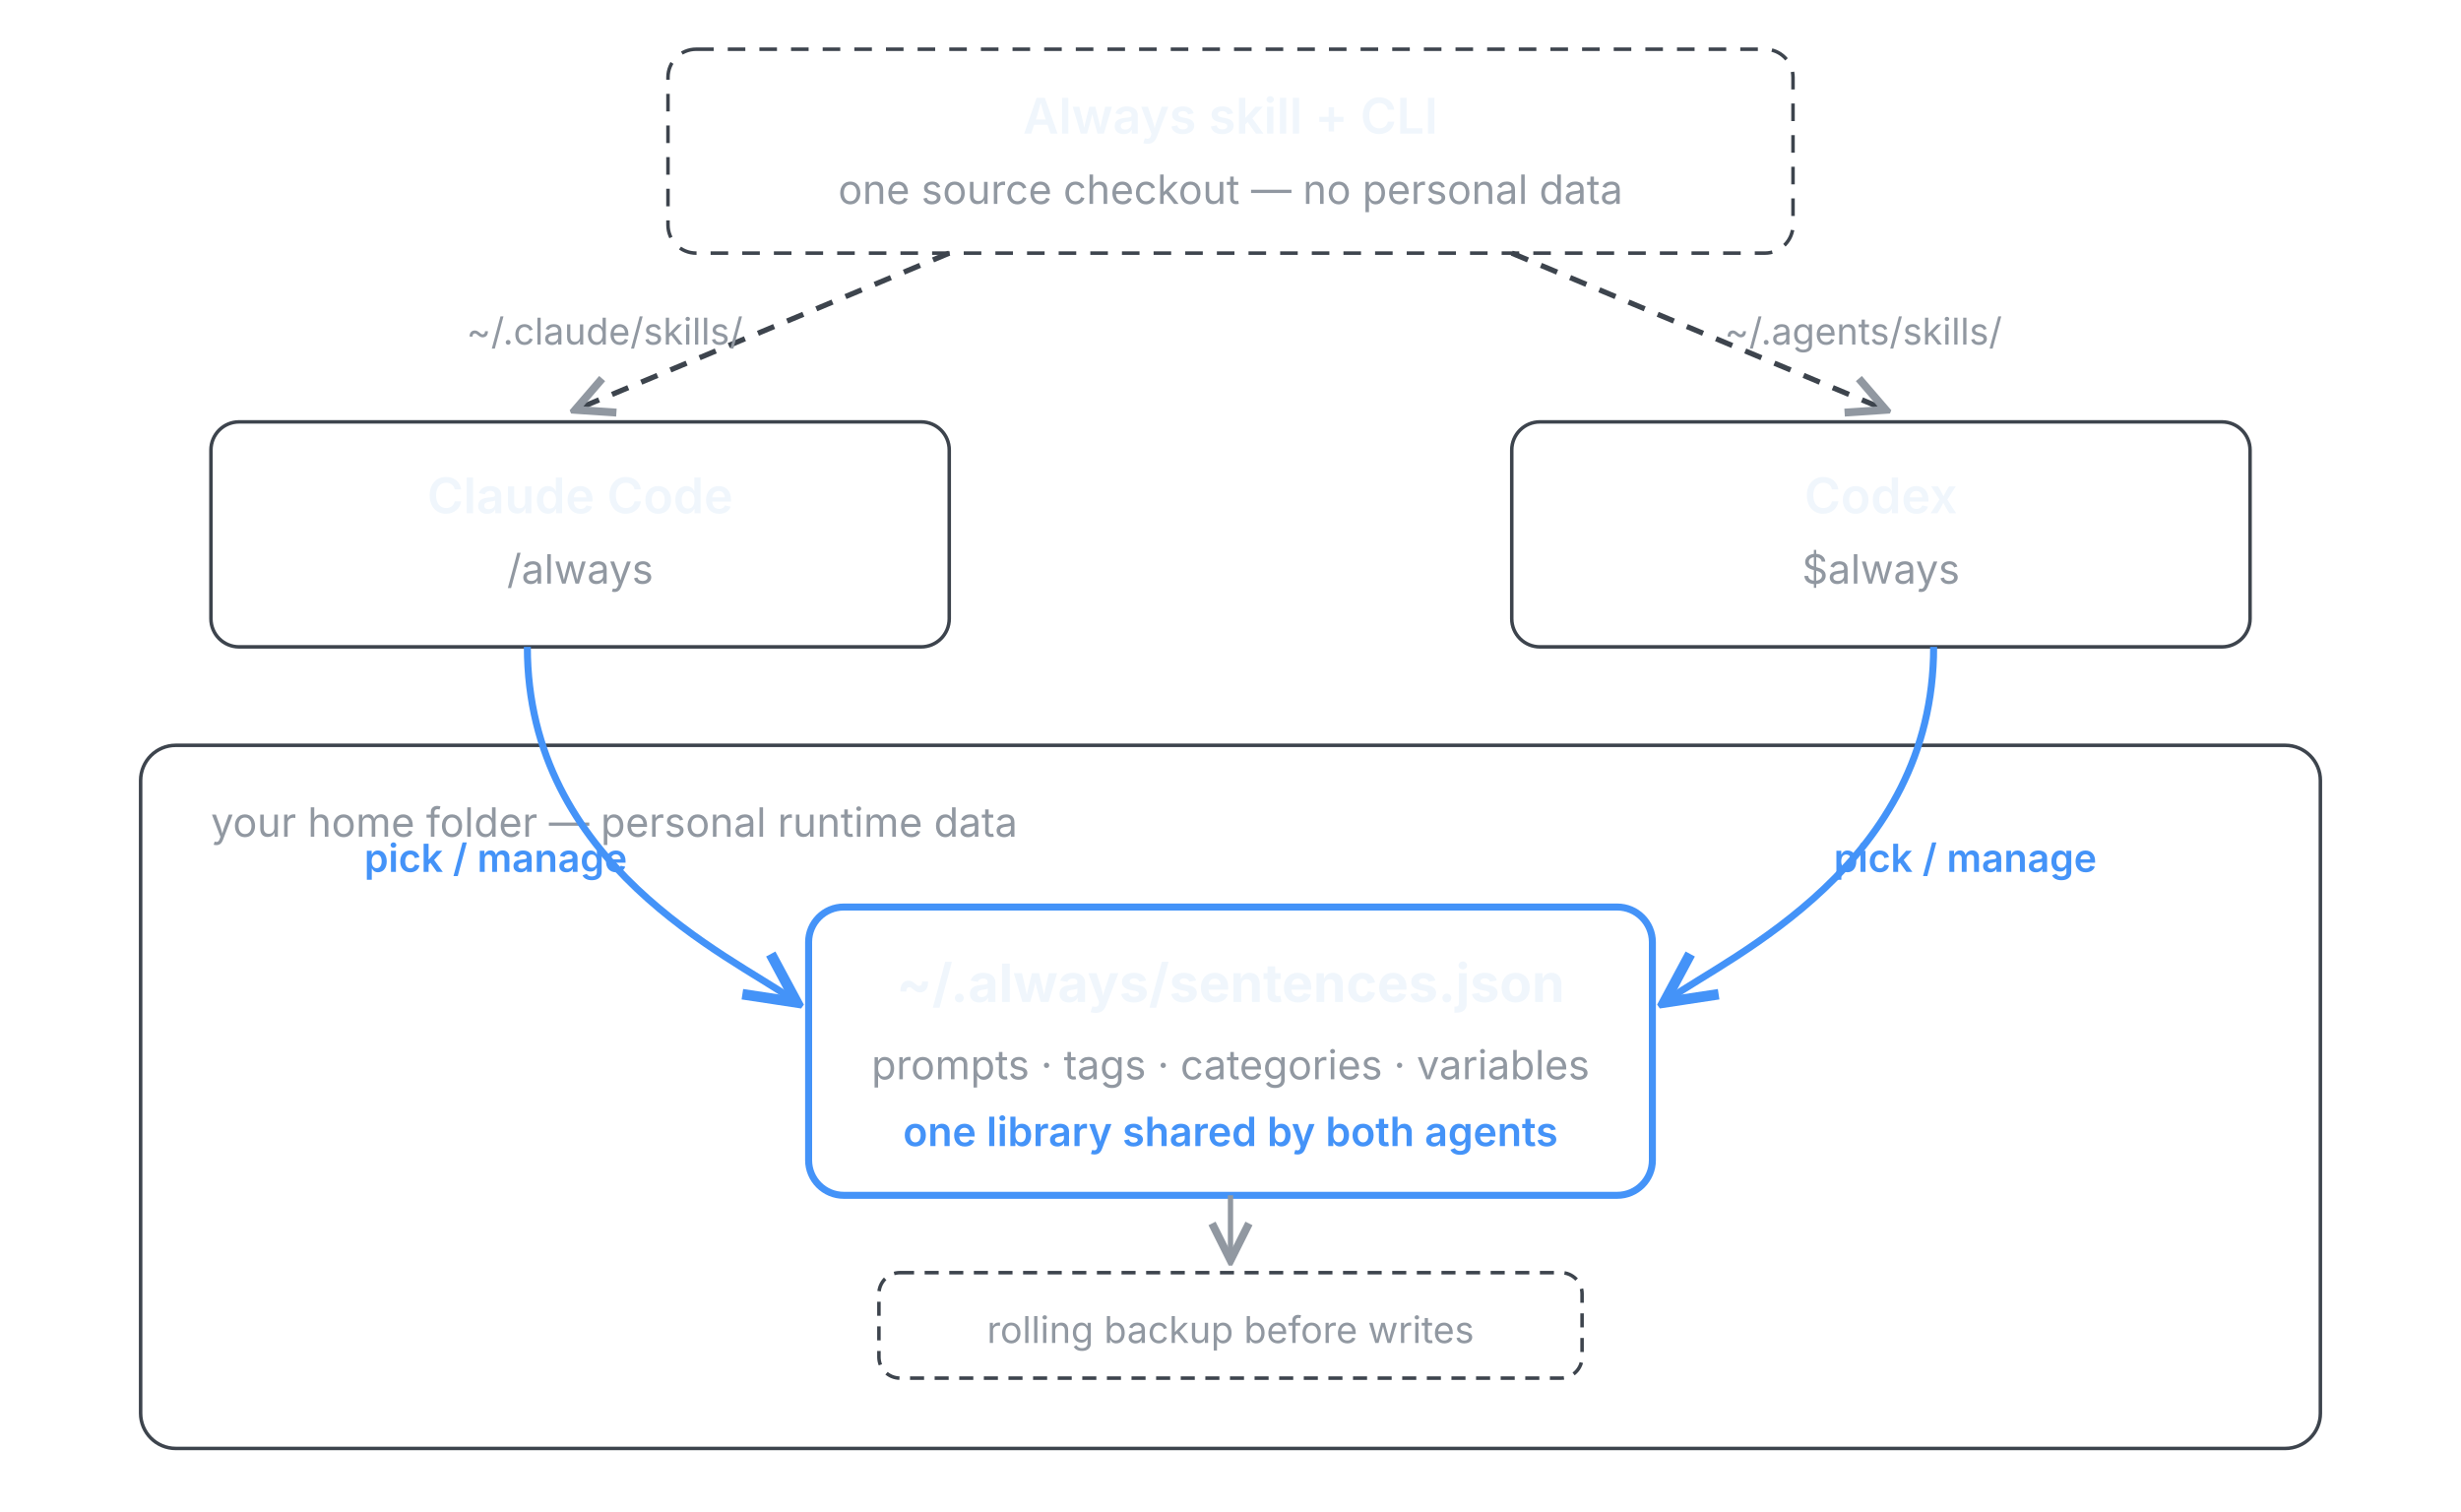
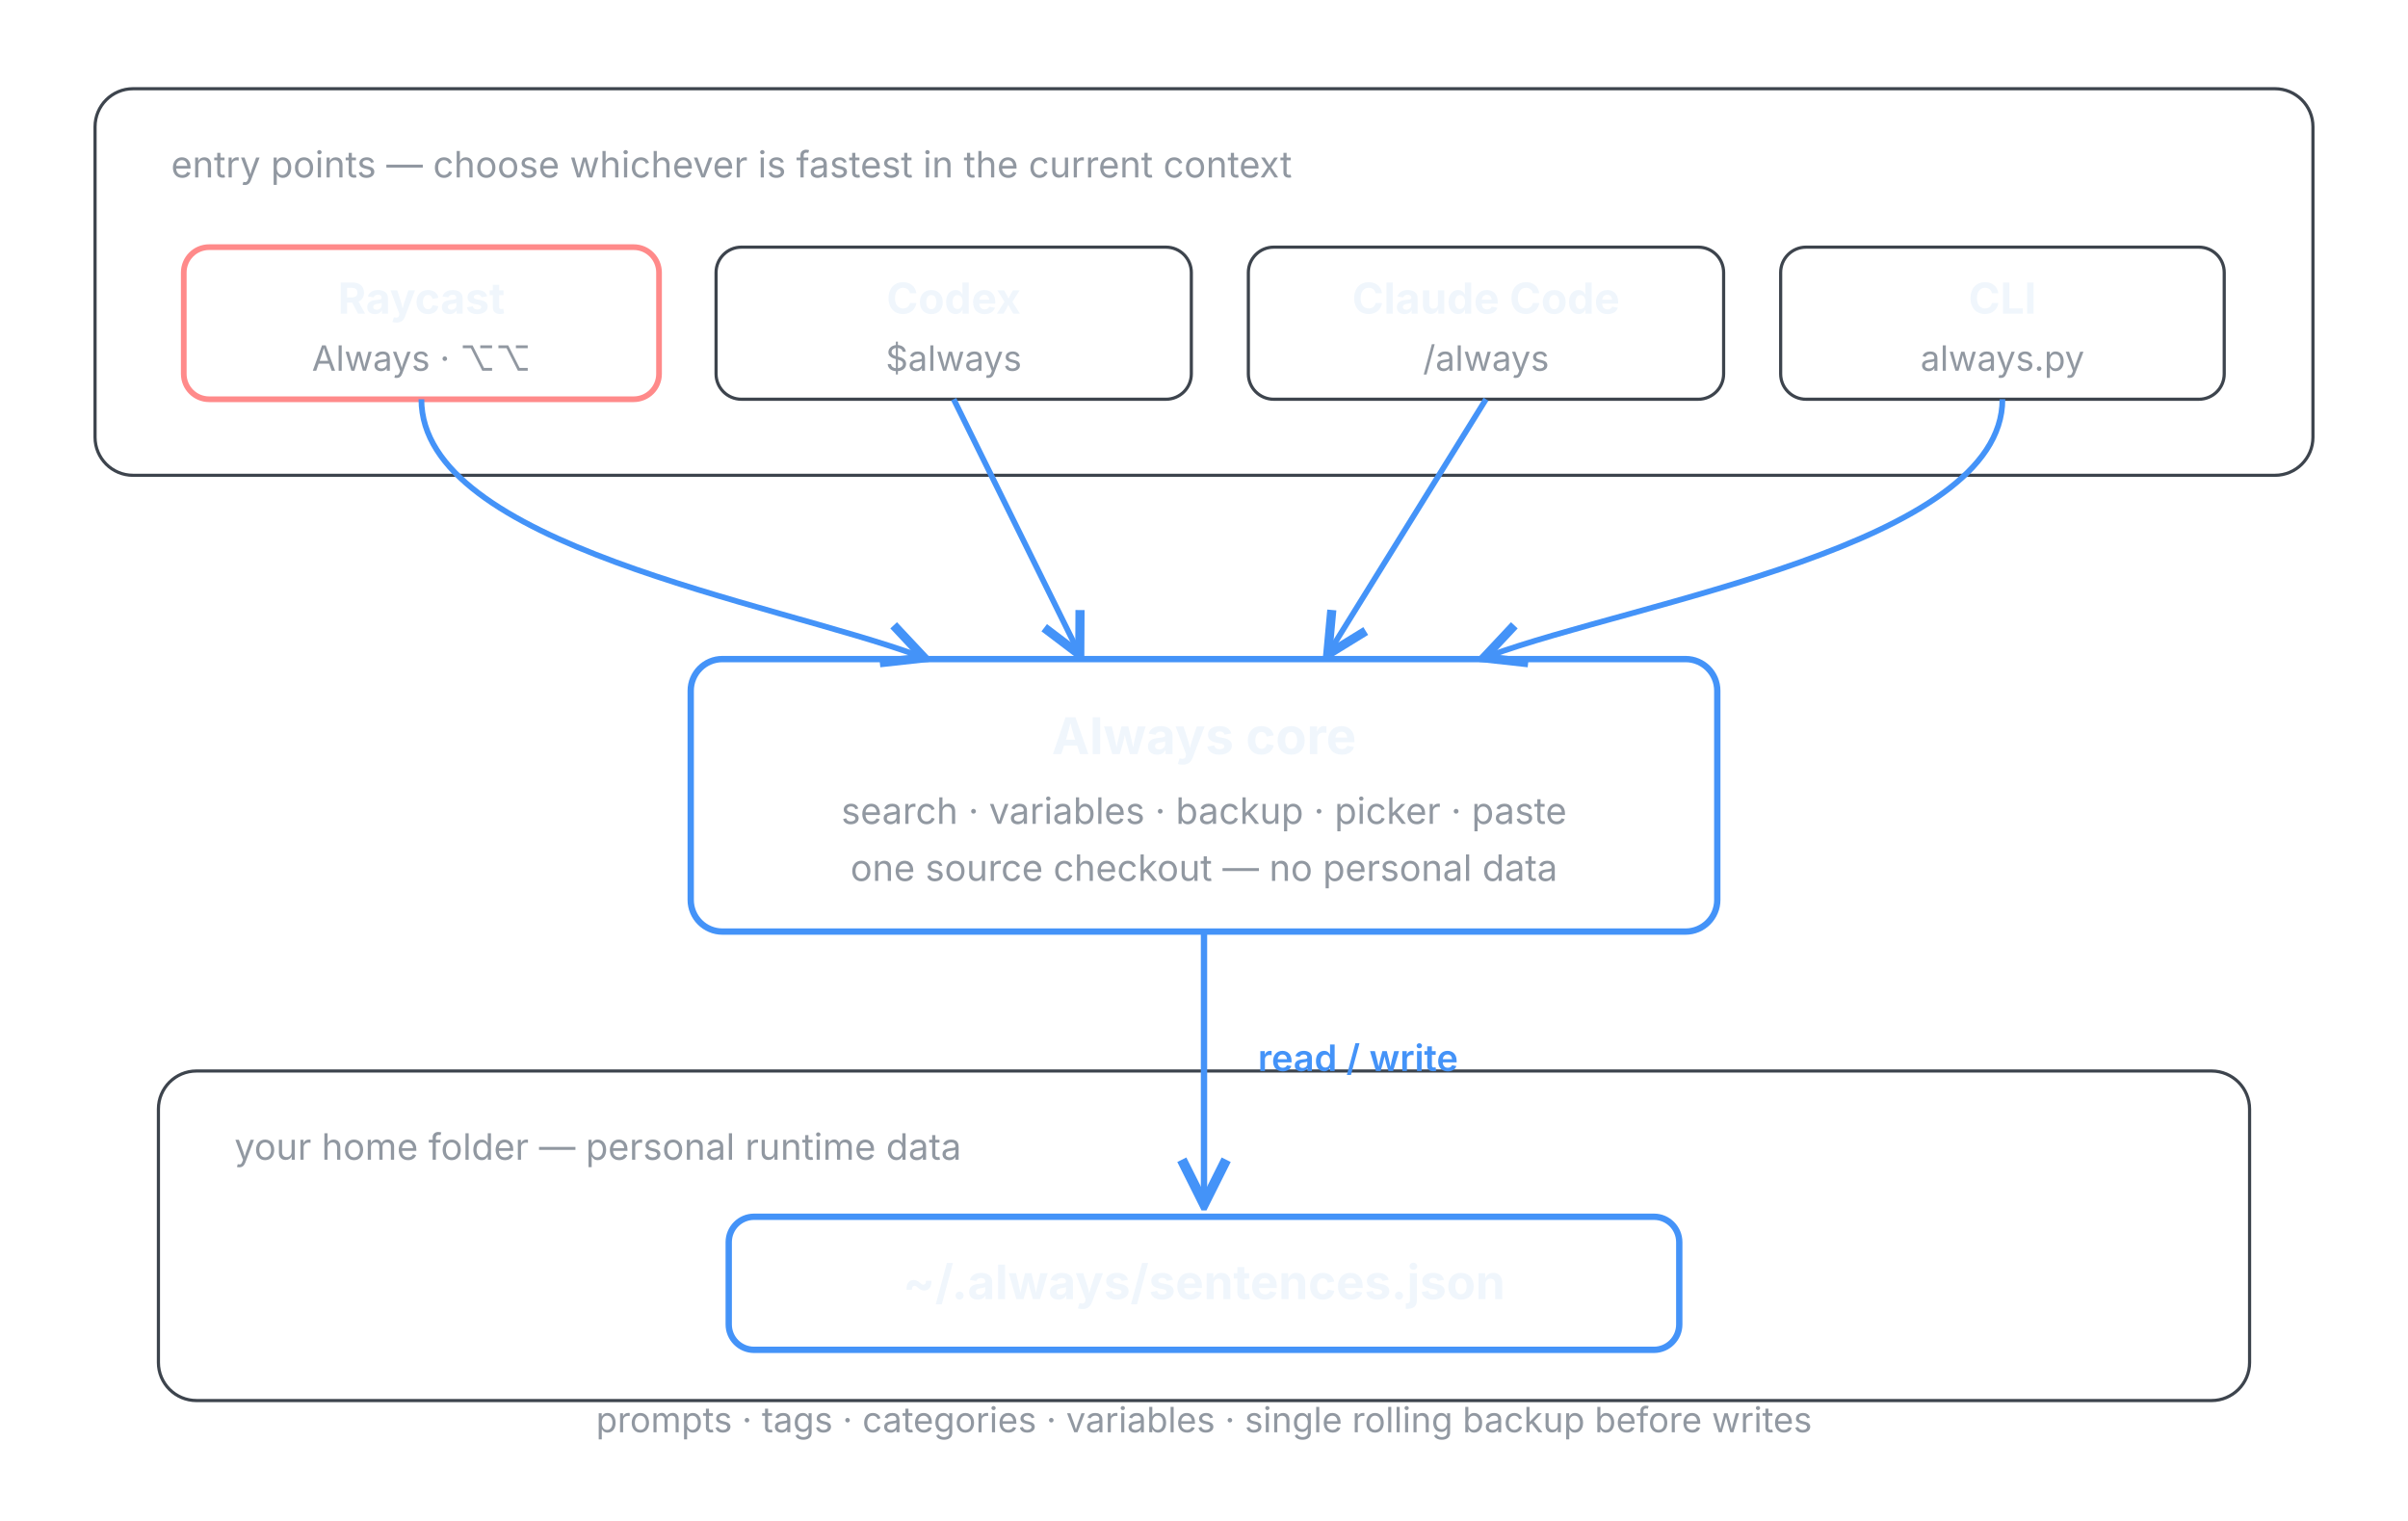
- <svg xmlns="http://www.w3.org/2000/svg" viewBox="0 0 700 430" role="img" font-family="-apple-system, 'Segoe UI', 'PingFang SC', 'Microsoft YaHei', sans-serif">
-   <rect x="190" y="14" width="320" height="58" rx="8" fill="none" stroke="#3d444d" stroke-dasharray="5 4" />
-   <text x="350" y="38" text-anchor="middle" fill="#f0f6fc" font-size="14" font-weight="600">Always skill + CLI</text>
-   <text x="350" y="58" text-anchor="middle" fill="#9198a1" font-size="11.5">one source checkout — no personal data</text>
-   <path d="M 270 72 L 165 116" stroke="#3d444d" stroke-width="1.5" fill="none" stroke-dasharray="5 4" marker-end="url(#arr)" />
-   <path d="M 430 72 L 535 116" stroke="#3d444d" stroke-width="1.5" fill="none" stroke-dasharray="5 4" marker-end="url(#arr)" />
-   <text x="172" y="98" text-anchor="middle" fill="#9198a1" font-size="10.5">~/.claude/skills/</text>
-   <text x="530" y="98" text-anchor="middle" fill="#9198a1" font-size="10.5">~/.agents/skills/</text>
-   <rect x="60" y="120" width="210" height="64" rx="8" fill="none" stroke="#3d444d" />
-   <text x="165" y="146" text-anchor="middle" fill="#f0f6fc" font-size="14" font-weight="600">Claude Code</text>
-   <text x="165" y="166" text-anchor="middle" fill="#9198a1" font-size="11.5">/always</text>
-   <rect x="430" y="120" width="210" height="64" rx="8" fill="none" stroke="#3d444d" />
-   <text x="535" y="146" text-anchor="middle" fill="#f0f6fc" font-size="14" font-weight="600">Codex</text>
-   <text x="535" y="166" text-anchor="middle" fill="#9198a1" font-size="11.5">$always</text>
-   <rect x="40" y="212" width="620" height="200" rx="10" fill="none" stroke="#3d444d" />
-   <text x="60" y="238" fill="#9198a1" font-size="11.5">your home folder — personal runtime data</text>
-   <rect x="230" y="258" width="240" height="82" rx="10" fill="none" stroke="#4493f8" stroke-width="2" />
-   <text x="350" y="285" text-anchor="middle" fill="#f0f6fc" font-size="15" font-weight="700">~/.always/sentences.json</text>
-   <text x="350" y="307" text-anchor="middle" fill="#9198a1" font-size="11.5">prompts · tags · categories · variables</text>
-   <text x="350" y="326" text-anchor="middle" fill="#4493f8" font-size="11.5" font-weight="600">one library shared by both agents</text>
-   <rect x="250" y="362" width="200" height="30" rx="6" fill="none" stroke="#3d444d" stroke-dasharray="4 3" />
-   <text x="350" y="382" text-anchor="middle" fill="#9198a1" font-size="10.5">rolling backup before writes</text>
-   <path d="M 150 184 C 150 246, 208 272, 225 284" stroke="#4493f8" stroke-width="2" fill="none" marker-end="url(#arrB)" />
-   <text x="141" y="248" text-anchor="middle" fill="#4493f8" font-size="11" font-weight="600">pick / manage</text>
-   <path d="M 550 184 C 550 246, 492 272, 475 284" stroke="#4493f8" stroke-width="2" fill="none" marker-end="url(#arrB)" />
-   <text x="559" y="248" text-anchor="middle" fill="#4493f8" font-size="11" font-weight="600">pick / manage</text>
-   <path d="M 350 340 L 350 357" stroke="#9198a1" stroke-width="1.5" fill="none" marker-end="url(#arr)" />
+ <svg xmlns="http://www.w3.org/2000/svg" viewBox="0 0 760 480" role="img" font-family="-apple-system, 'Segoe UI', 'PingFang SC', 'Microsoft YaHei', sans-serif">
+   <rect x="30" y="28" width="700" height="122" rx="12" fill="none" stroke="#3d444d" />
+   <text x="54" y="56" fill="#9198a1" font-size="11.5">entry points — choose whichever is fastest in the current context</text>
+   <rect x="58" y="78" width="150" height="48" rx="8" fill="none" stroke="#ff8a8a" stroke-width="1.8" />
+   <text x="133" y="99" text-anchor="middle" fill="#f0f6fc" font-size="13.5" font-weight="700">Raycast</text>
+   <text x="133" y="117" text-anchor="middle" fill="#9198a1" font-size="11">Always · ⌥⌥</text>
+   <rect x="226" y="78" width="150" height="48" rx="8" fill="none" stroke="#3d444d" />
+   <text x="301" y="99" text-anchor="middle" fill="#f0f6fc" font-size="13.5" font-weight="700">Codex</text>
+   <text x="301" y="117" text-anchor="middle" fill="#9198a1" font-size="11">$always</text>
+   <rect x="394" y="78" width="150" height="48" rx="8" fill="none" stroke="#3d444d" />
+   <text x="469" y="99" text-anchor="middle" fill="#f0f6fc" font-size="13.5" font-weight="700">Claude Code</text>
+   <text x="469" y="117" text-anchor="middle" fill="#9198a1" font-size="11">/always</text>
+   <rect x="562" y="78" width="140" height="48" rx="8" fill="none" stroke="#3d444d" />
+   <text x="632" y="99" text-anchor="middle" fill="#f0f6fc" font-size="13.5" font-weight="700">CLI</text>
+   <text x="632" y="117" text-anchor="middle" fill="#9198a1" font-size="11">always.py</text>
+   <rect x="218" y="208" width="324" height="86" rx="10" fill="none" stroke="#4493f8" stroke-width="2" />
+   <text x="380" y="238" text-anchor="middle" fill="#f0f6fc" font-size="16" font-weight="700">Always core</text>
+   <text x="380" y="260" text-anchor="middle" fill="#9198a1" font-size="11.5">search · variables · backup · picker · paste</text>
+   <text x="380" y="278" text-anchor="middle" fill="#9198a1" font-size="11.5">one source checkout — no personal data</text>
+   <path d="M 133 126 C 133 172, 244 190, 290 207" stroke="#4493f8" stroke-width="1.8" fill="none" marker-end="url(#arrBlue)" />
+   <path d="M 301 126 L 340 205" stroke="#4493f8" stroke-width="1.8" fill="none" marker-end="url(#arrBlue)" />
+   <path d="M 469 126 L 420 205" stroke="#4493f8" stroke-width="1.8" fill="none" marker-end="url(#arrBlue)" />
+   <path d="M 632 126 C 632 172, 516 190, 470 207" stroke="#4493f8" stroke-width="1.8" fill="none" marker-end="url(#arrBlue)" />
+   <rect x="50" y="338" width="660" height="104" rx="12" fill="none" stroke="#3d444d" />
+   <text x="74" y="366" fill="#9198a1" font-size="11.5">your home folder — personal runtime data</text>
+   <rect x="230" y="384" width="300" height="42" rx="8" fill="none" stroke="#4493f8" stroke-width="2" />
+   <text x="380" y="410" text-anchor="middle" fill="#f0f6fc" font-size="15" font-weight="700">~/.always/sentences.json</text>
+   <text x="380" y="452" text-anchor="middle" fill="#9198a1" font-size="11">prompts · tags · categories · variables · single rolling backup before writes</text>
+   <path d="M 380 294 L 380 378" stroke="#4493f8" stroke-width="2" fill="none" marker-end="url(#arrBlue)" />
+   <text x="397" y="338" fill="#4493f8" font-size="11.5" font-weight="600">read / write</text>
  <defs>
-     <marker id="arr" markerWidth="9" markerHeight="9" refX="7" refY="4.5" orient="auto">
-       <path d="M1,1 L8,4.5 L1,8" fill="none" stroke="#9198a1" stroke-width="1.5" />
-     </marker>
-     <marker id="arrB" markerWidth="9" markerHeight="9" refX="7" refY="4.5" orient="auto">
-       <path d="M1,1 L8,4.5 L1,8" fill="none" stroke="#4493f8" stroke-width="1.5" />
+     <marker id="arrBlue" markerWidth="9" markerHeight="9" refX="7" refY="4.5" orient="auto">
+       <path d="M1,1 L8,4.5 L1,8" fill="none" stroke="#4493f8" stroke-width="1.6" />
    </marker>
  </defs>
</svg>
